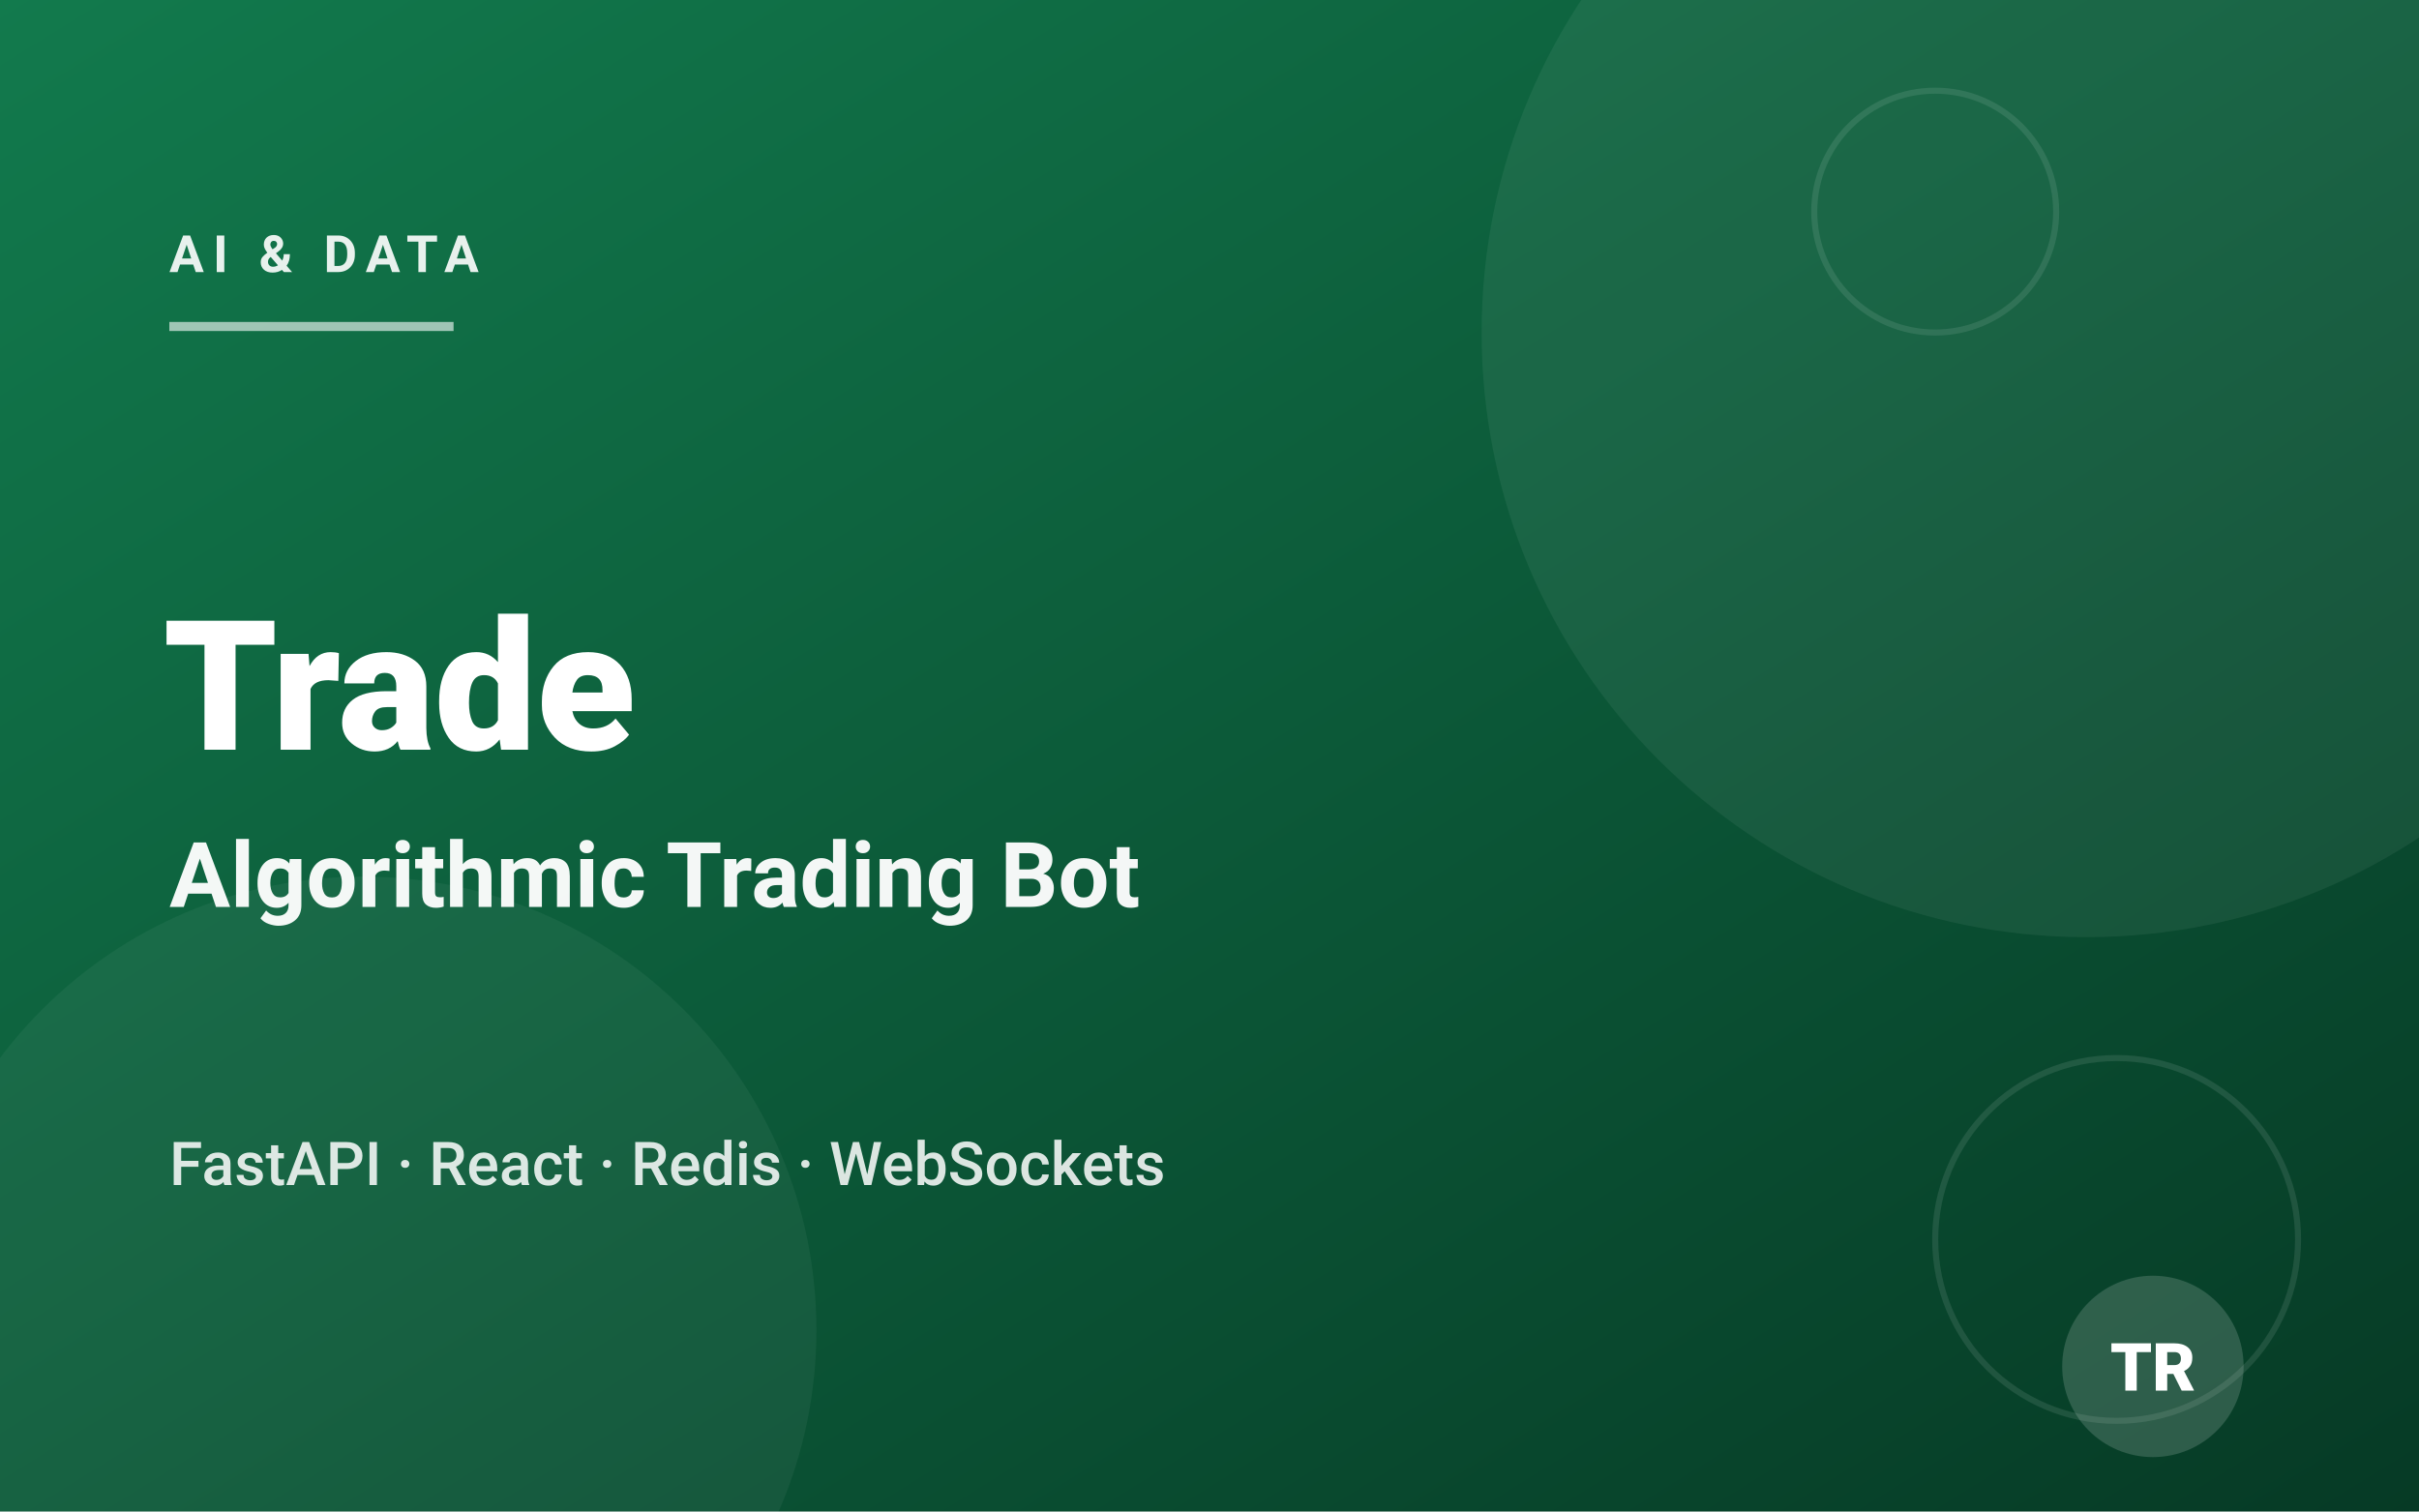
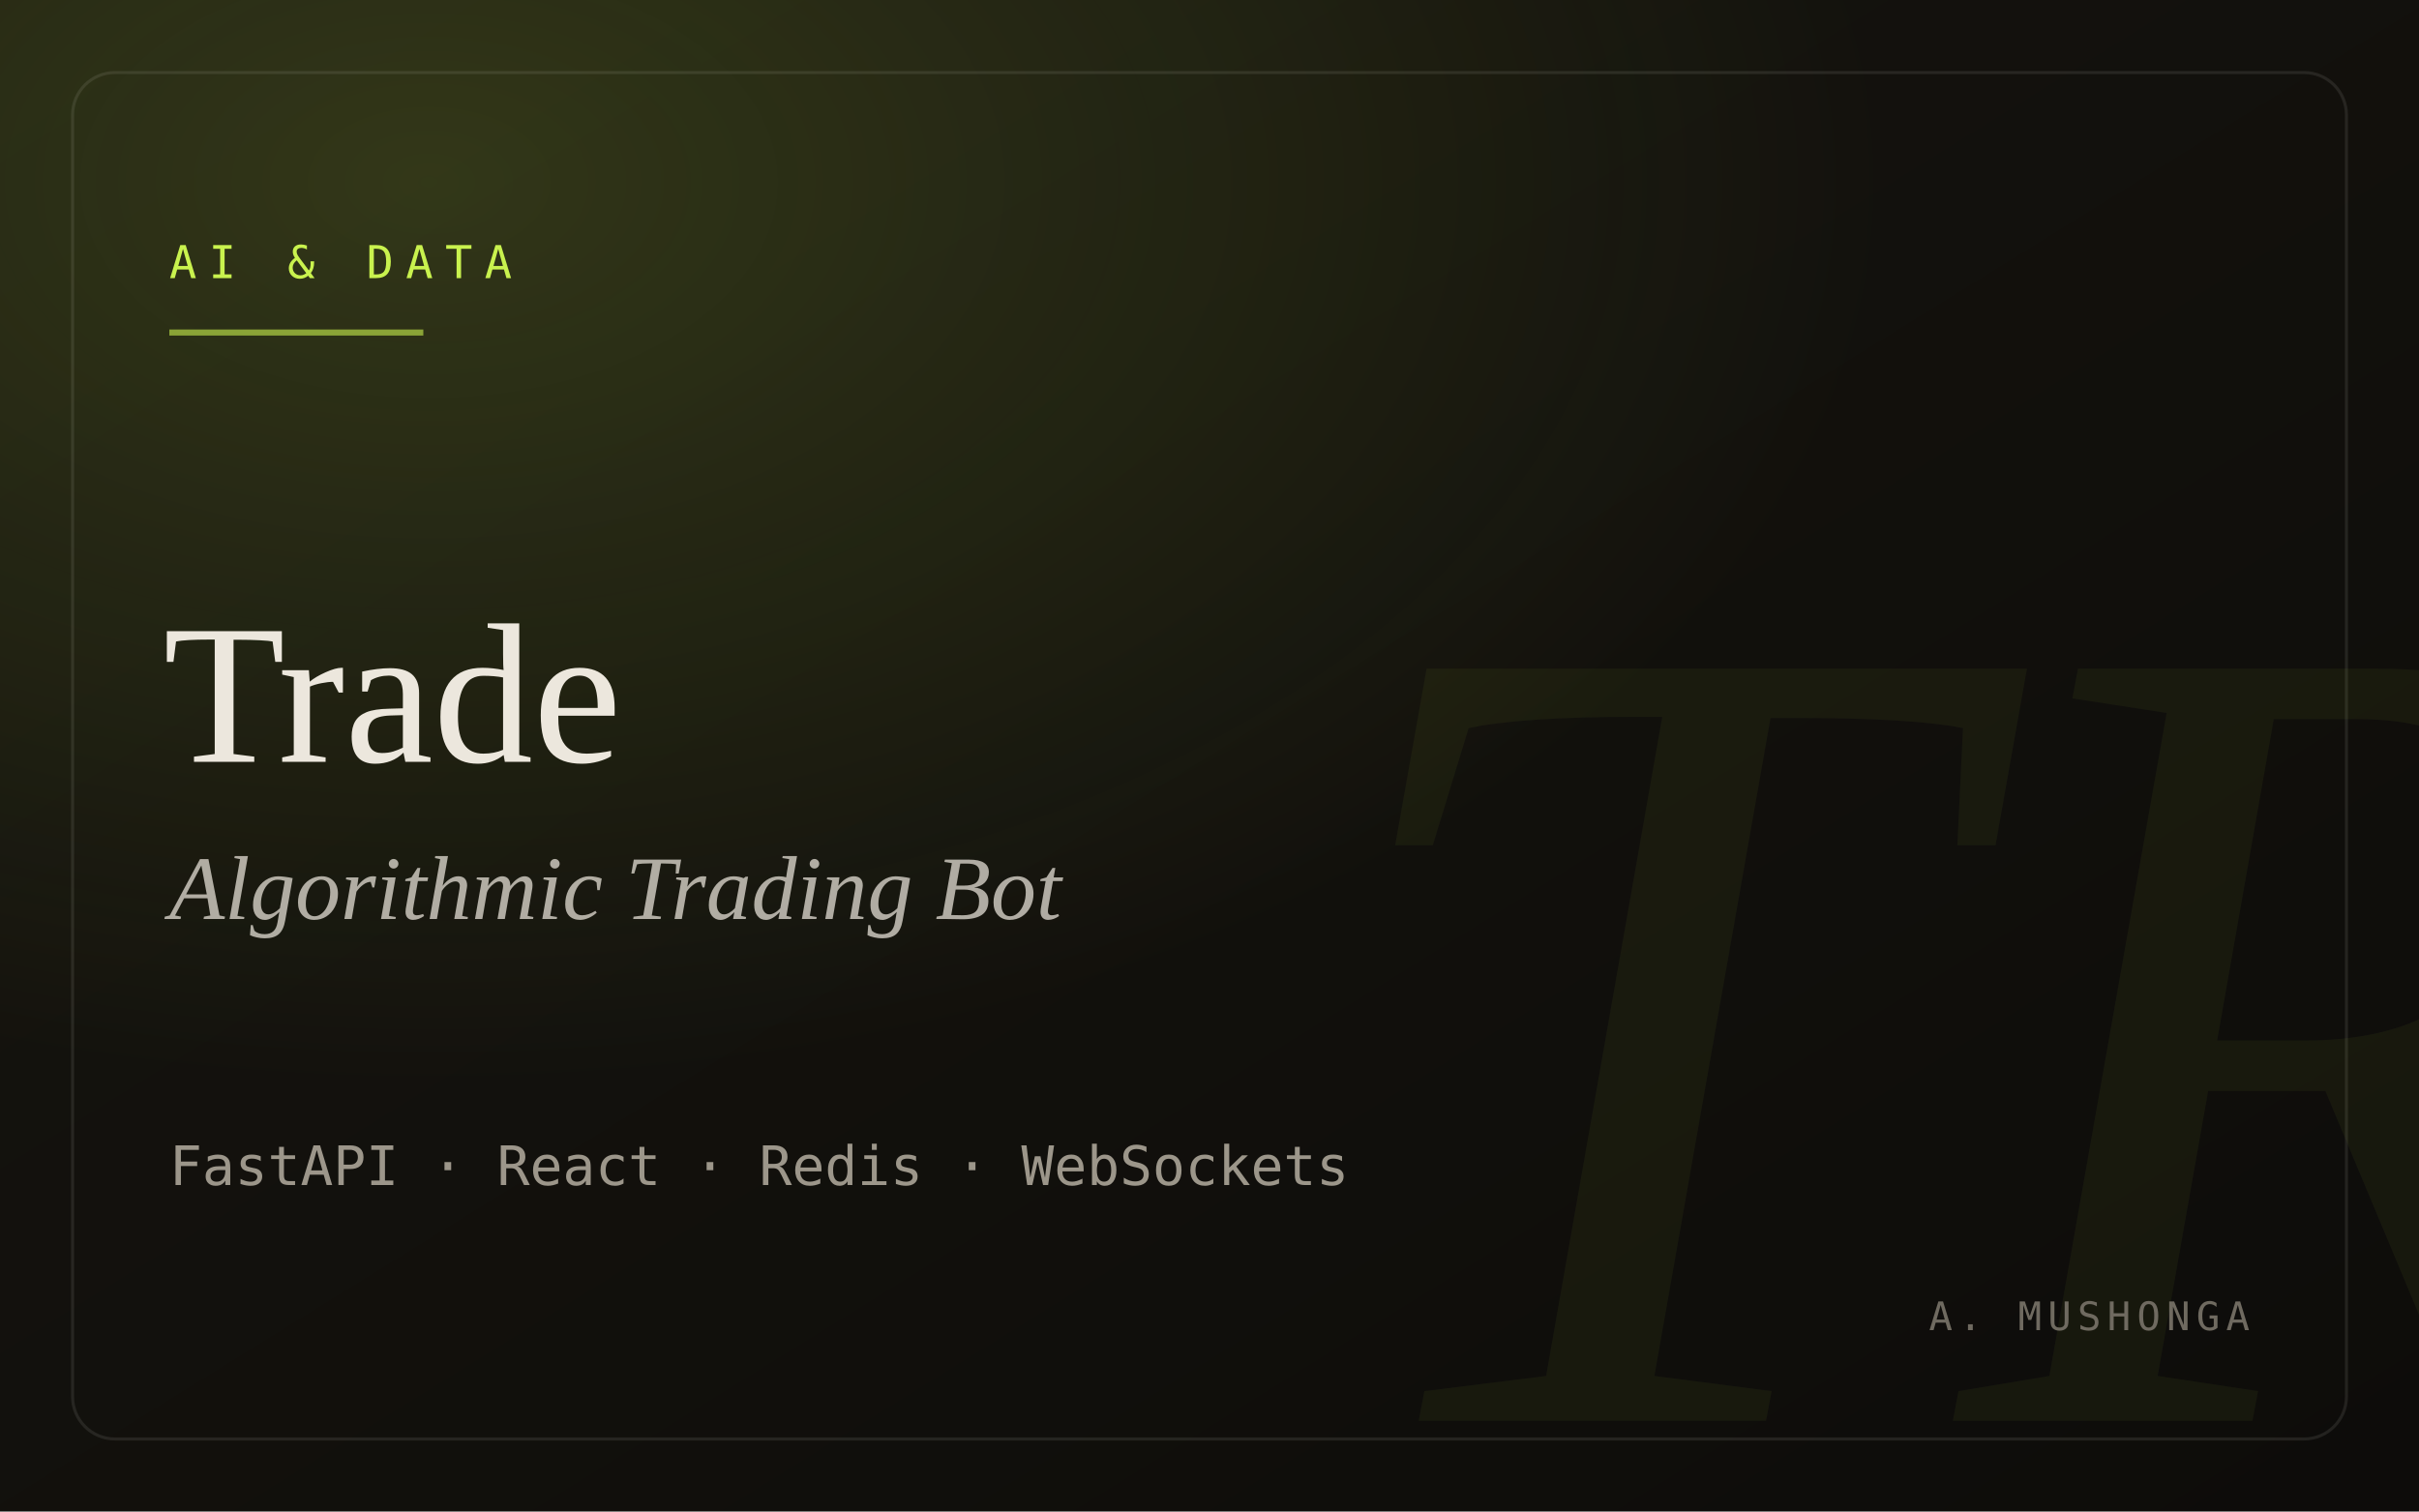
- <svg xmlns="http://www.w3.org/2000/svg" viewBox="0 0 800 500" width="800" height="500" font-family="'Segoe UI', Roboto, Helvetica, Arial, sans-serif">
+ <svg xmlns="http://www.w3.org/2000/svg" viewBox="0 0 800 500" width="800" height="500">
  <defs>
-     <linearGradient id="g" x1="0" y1="0" x2="1" y2="1">
-       <stop offset="0" stop-color="#127a4d" />
-       <stop offset="1" stop-color="#063a25" />
+     <linearGradient id="bg" x1="0" y1="0" x2="1" y2="1">
+       <stop offset="0" stop-color="#17150f" />
+       <stop offset="1" stop-color="#0d0c0a" />
    </linearGradient>
+     <radialGradient id="glow" cx="18%" cy="12%" r="60%">
+       <stop offset="0" stop-color="#c9f24e" stop-opacity="0.16" />
+       <stop offset="1" stop-color="#c9f24e" stop-opacity="0" />
+     </radialGradient>
  </defs>
-   <rect width="800" height="500" fill="url(#g)" />
-   <circle cx="690" cy="110" r="200" fill="#ffffff" opacity="0.06" />
-   <circle cx="120" cy="440" r="150" fill="#ffffff" opacity="0.05" />
-   <g opacity="0.10" fill="none" stroke="#ffffff" stroke-width="2">
-     <circle cx="700" cy="410" r="60" />
-     <circle cx="640" cy="70" r="40" />
-   </g>
-   <text x="56" y="90" fill="#ffffff" font-size="17" font-weight="700" letter-spacing="3" opacity="0.9">AI &amp; DATA</text>
-   <line x1="56" y1="108" x2="150" y2="108" stroke="#ffffff" stroke-width="3" opacity="0.6" />
-   <text x="54" y="248" fill="#ffffff" font-size="60" font-weight="800">Trade</text>
-   <text x="56" y="300" fill="#ffffff" font-size="30" font-weight="600" opacity="0.95">Algorithmic Trading Bot</text>
-   <text x="56" y="392" fill="#ffffff" font-size="20" font-weight="500" opacity="0.85">FastAPI · React · Redis · WebSockets</text>
-   <g>
-     <circle cx="712" cy="452" r="30" fill="#ffffff" opacity="0.16" />
-     <text x="712" y="460" fill="#ffffff" font-size="22" font-weight="800" text-anchor="middle">TR</text>
-   </g>
+   <rect width="800" height="500" fill="url(#bg)" />
+   <rect width="800" height="500" fill="url(#glow)" />
+   <rect x="24" y="24" width="752" height="452" rx="14" fill="none" stroke="#ece7dd" stroke-opacity="0.10" />
+   <text x="880" y="470" font-family="Georgia, 'Times New Roman', serif" font-size="380" font-weight="500" fill="#c9f24e" fill-opacity="0.05" text-anchor="end" font-style="italic">TR</text>
+   <text x="56" y="92" font-family="'JetBrains Mono', ui-monospace, Consolas, monospace" font-size="15" letter-spacing="4" fill="#c9f24e">AI &amp; DATA</text>
+   <line x1="56" y1="110" x2="140" y2="110" stroke="#c9f24e" stroke-width="2" stroke-opacity="0.6" />
+   <text x="54" y="252" font-family="Georgia, 'Times New Roman', serif" font-size="66" font-weight="500" fill="#ece7dd">Trade</text>
+   <text x="56" y="304" font-family="Georgia, 'Times New Roman', serif" font-size="30" font-style="italic" fill="#ece7dd" fill-opacity="0.72">Algorithmic Trading Bot</text>
+   <text x="56" y="392" font-family="'JetBrains Mono', ui-monospace, Consolas, monospace" font-size="18" fill="#9c968a">FastAPI · React · Redis · WebSockets</text>
+   <text x="744" y="440" font-family="'JetBrains Mono', ui-monospace, Consolas, monospace" font-size="13" letter-spacing="2" fill="#6f6a60" text-anchor="end">A. MUSHONGA</text>
</svg>
